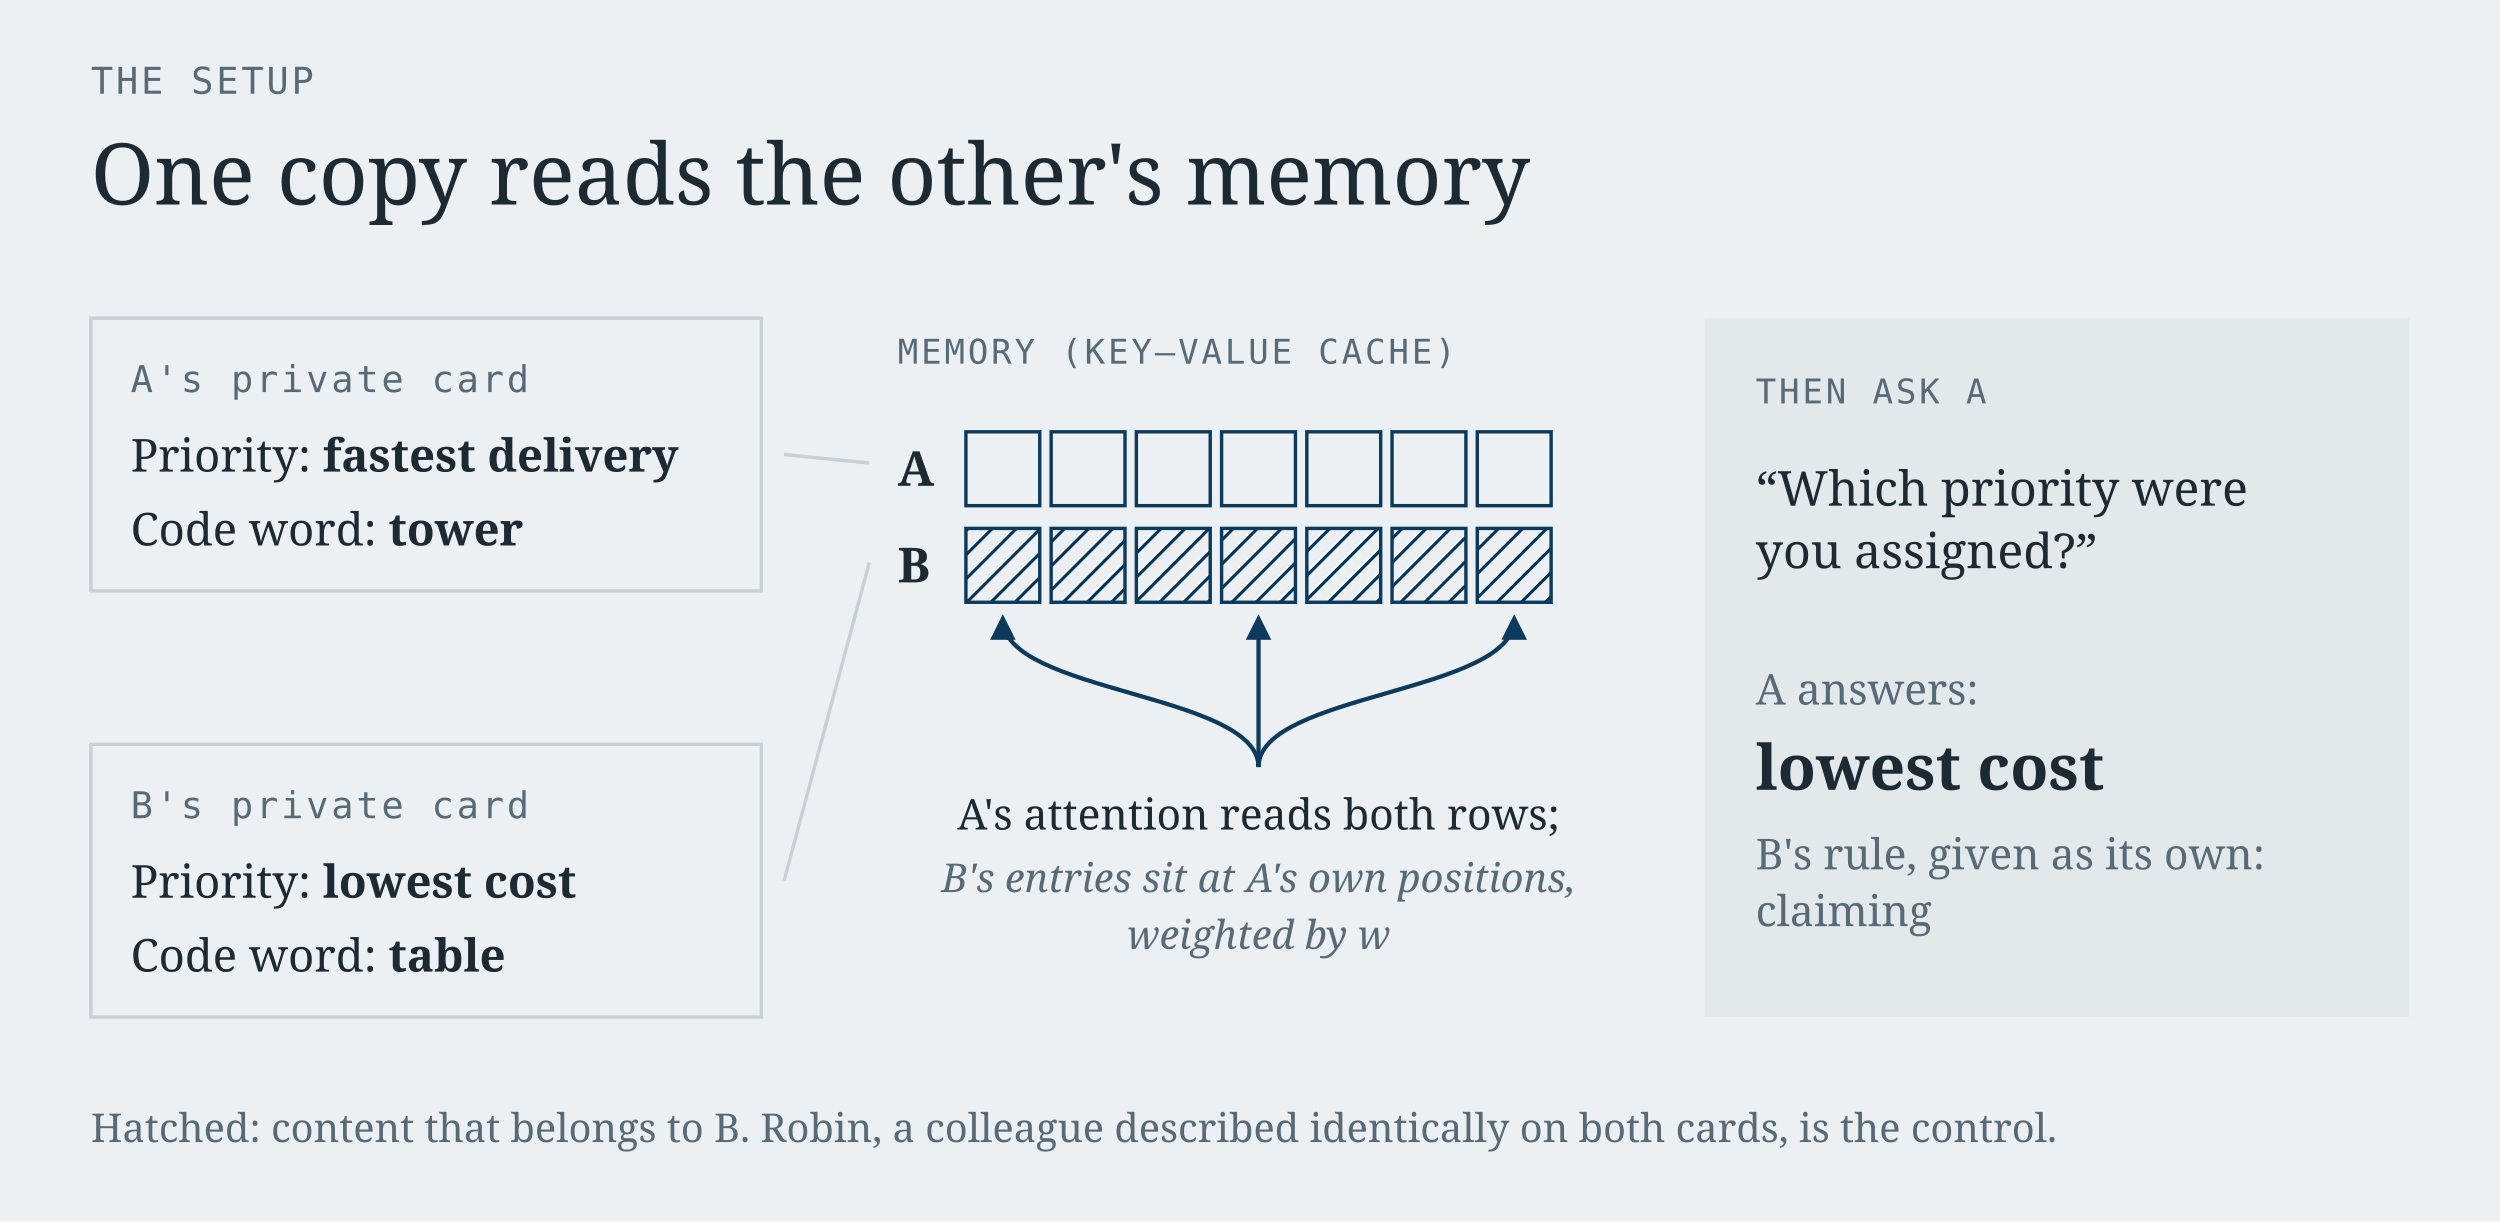
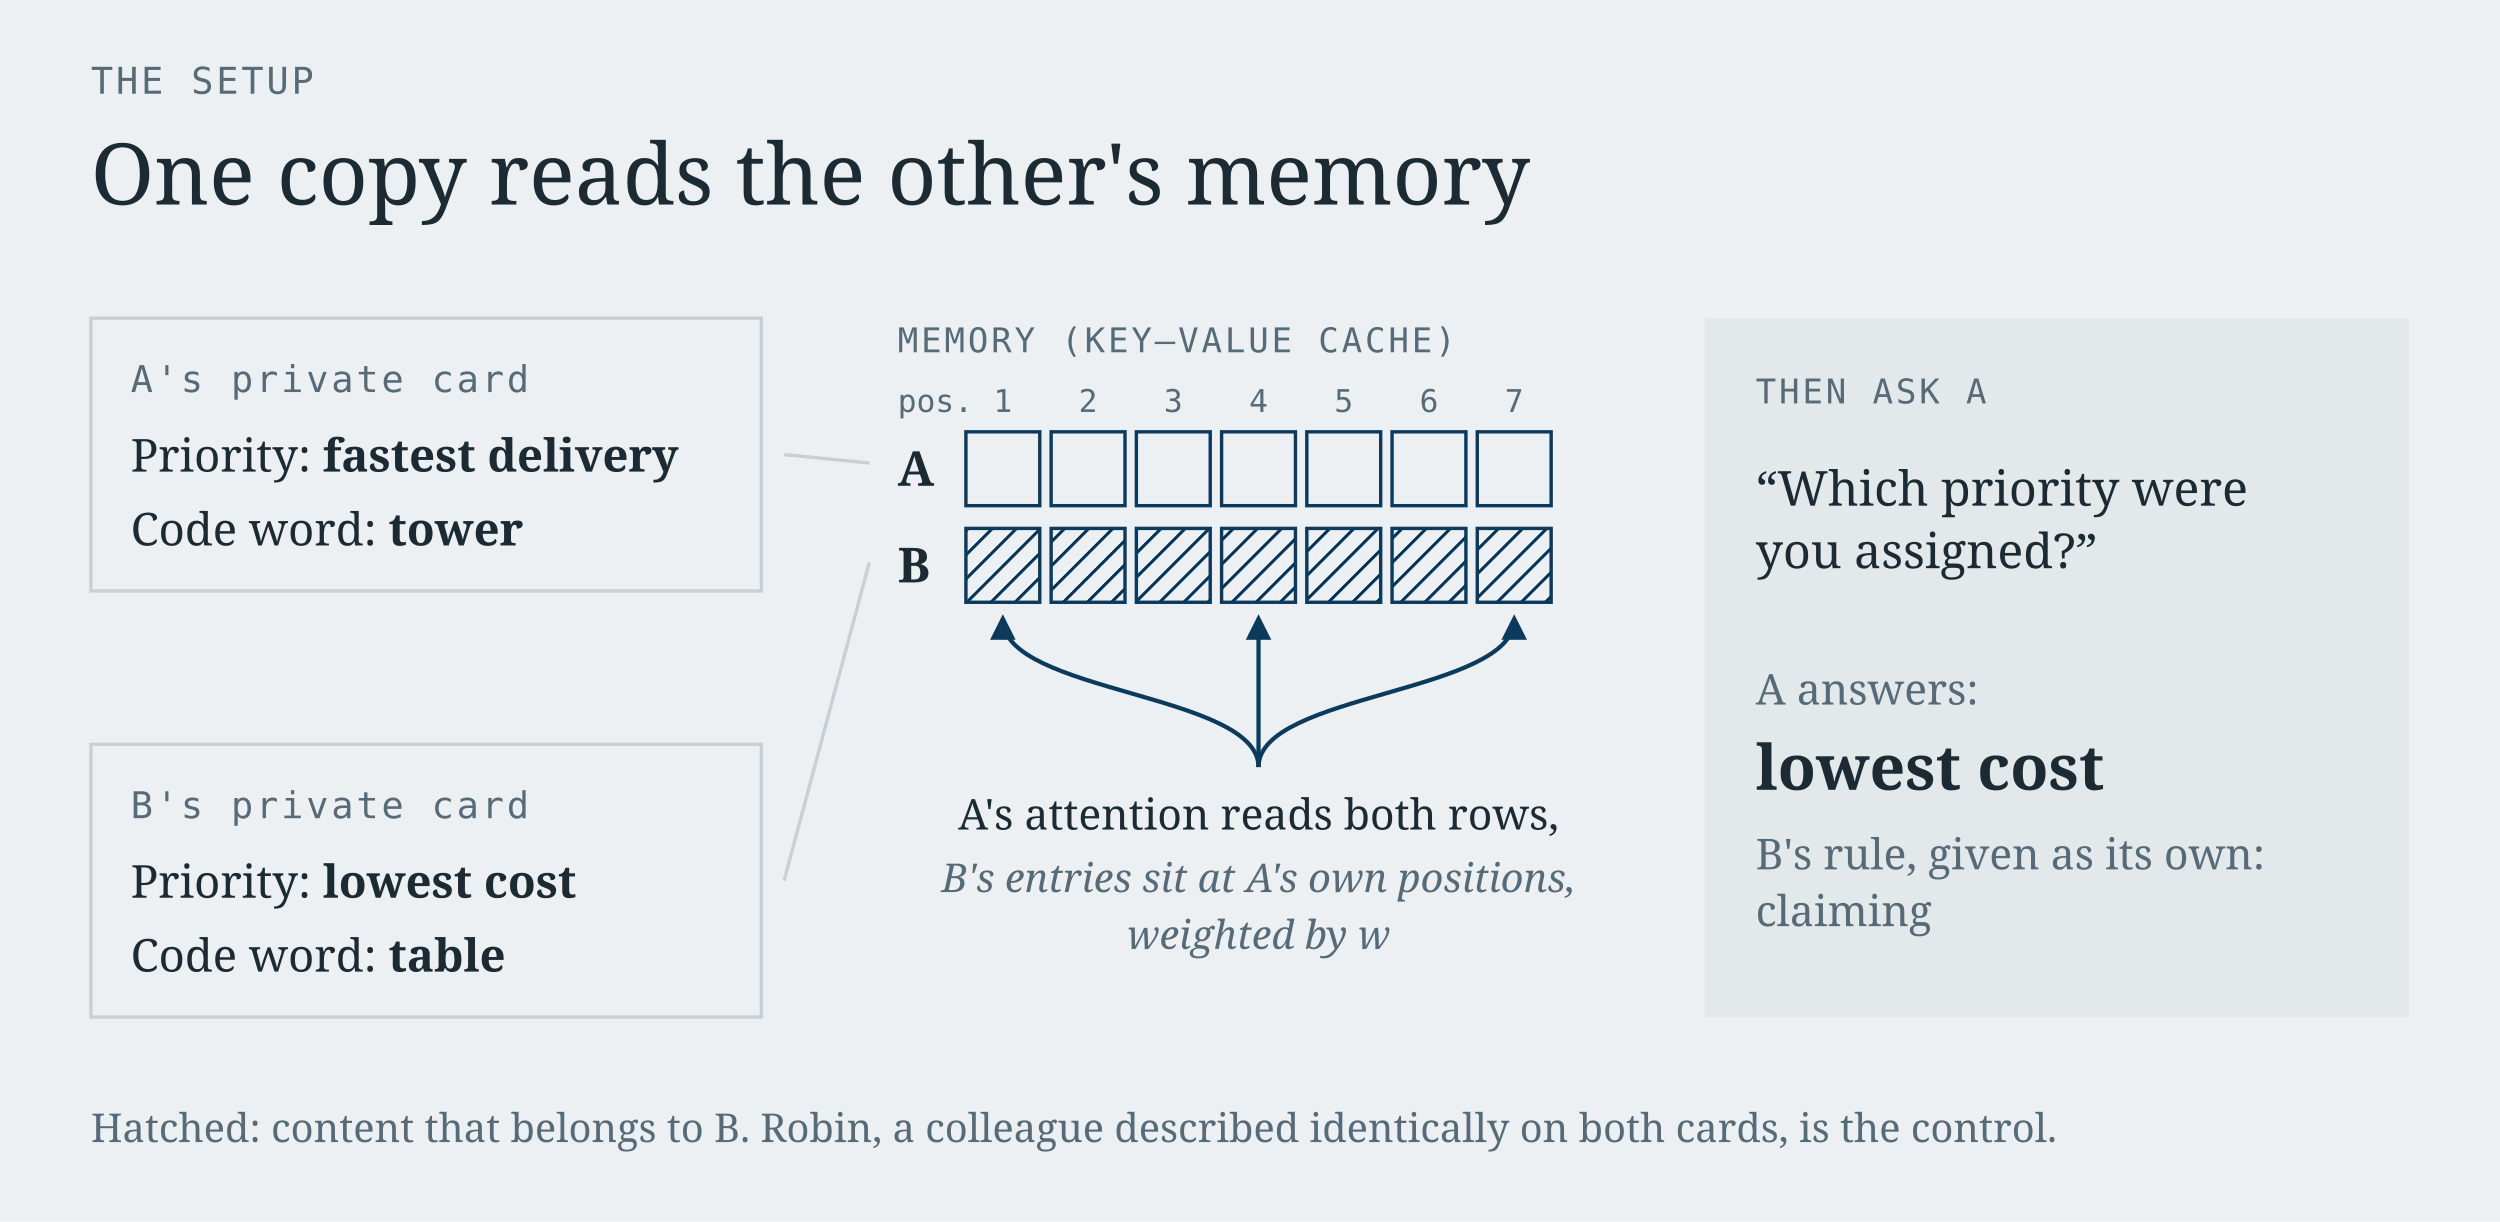
<svg xmlns="http://www.w3.org/2000/svg" width="880" height="430" viewBox="0 0 880 430" role="img" aria-labelledby="title desc">
  <rect width="880" height="430" fill="#EDF0F2" />
  <defs>
    <marker id="arrow" viewBox="0 0 10 10" refX="8" refY="5" markerWidth="6" markerHeight="6" orient="auto-start-reverse">
      <path d="M 0 0 L 10 5 L 0 10 z" fill="#0B3A5D" />
    </marker>
    <pattern id="hatch" width="6" height="6" patternUnits="userSpaceOnUse" patternTransform="rotate(45)">
      <rect width="6" height="6" fill="#EDF0F2" />
      <line x1="0" y1="0" x2="0" y2="6" stroke="#0B3A5D" stroke-width="2.2" />
    </pattern>
  </defs>
  <style>text{font-family:Newsreader,Georgia,serif;fill:#1C2A34}.muted{fill:#566A78}.eyebrow{font-family:"IBM Plex Mono",Menlo,monospace;letter-spacing:1px}.mono{font-family:"IBM Plex Mono",Menlo,monospace}.italic{font-style:italic}.strong{font-weight:600}.onink{fill:#EDF0F2}</style>
  <text x="32.0" y="33.0" font-size="13" class="eyebrow muted" text-anchor="start">THE SETUP</text>
  <text x="32.0" y="72.0" font-size="30" text-anchor="start">One copy reads the other's memory</text>
  <rect x="32.0" y="112.0" width="236.0" height="96.0" fill="#EDF0F2" stroke="#C7D0D6" stroke-width="1.2" />
  <text x="46.0" y="138.0" font-size="13" class="eyebrow muted" text-anchor="start">A's private card</text>
  <text x="46.0" y="166.0" font-size="16" text-anchor="start">Priority: <tspan class="strong">fastest delivery</tspan>
  </text>
  <text x="46.0" y="192.0" font-size="16" text-anchor="start">Code word: <tspan class="strong">tower</tspan>
  </text>
  <rect x="32.0" y="262.0" width="236.0" height="96.0" fill="#EDF0F2" stroke="#C7D0D6" stroke-width="1.2" />
  <text x="46.0" y="288.0" font-size="13" class="eyebrow muted" text-anchor="start">B's private card</text>
  <text x="46.0" y="316.0" font-size="16" text-anchor="start">Priority: <tspan class="strong">lowest cost</tspan>
  </text>
  <text x="46.0" y="342.0" font-size="16" text-anchor="start">Code word: <tspan class="strong">table</tspan>
  </text>
-   <text x="316.0" y="128.0" font-size="12" class="eyebrow muted" text-anchor="start">MEMORY (KEY–VALUE CACHE)</text>
+   <text x="316.0" y="124.0" font-size="12" class="eyebrow muted" text-anchor="start">MEMORY (KEY–VALUE CACHE)</text>
+   <text x="316.0" y="145.0" font-size="11" class="mono muted" text-anchor="start">pos.</text>
+   <text x="353.0" y="145.0" font-size="11" class="mono muted" text-anchor="middle">1</text>
+   <text x="383.0" y="145.0" font-size="11" class="mono muted" text-anchor="middle">2</text>
+   <text x="413.0" y="145.0" font-size="11" class="mono muted" text-anchor="middle">3</text>
+   <text x="443.0" y="145.0" font-size="11" class="mono muted" text-anchor="middle">4</text>
+   <text x="473.0" y="145.0" font-size="11" class="mono muted" text-anchor="middle">5</text>
+   <text x="503.0" y="145.0" font-size="11" class="mono muted" text-anchor="middle">6</text>
+   <text x="533.0" y="145.0" font-size="11" class="mono muted" text-anchor="middle">7</text>
  <text x="316.0" y="171.0" font-size="17" class="strong" text-anchor="start">A</text>
  <text x="316.0" y="205.0" font-size="17" class="strong" text-anchor="start">B</text>
  <rect x="340.0" y="152.0" width="26.0" height="26.0" fill="#EDF0F2" stroke="#0B3A5D" stroke-width="1.2" />
  <rect x="340.0" y="186.0" width="26.0" height="26.0" fill="url(#hatch)" stroke="#0B3A5D" stroke-width="1.2" />
  <rect x="370.0" y="152.0" width="26.0" height="26.0" fill="#EDF0F2" stroke="#0B3A5D" stroke-width="1.2" />
  <rect x="370.0" y="186.0" width="26.0" height="26.0" fill="url(#hatch)" stroke="#0B3A5D" stroke-width="1.2" />
  <rect x="400.0" y="152.0" width="26.0" height="26.0" fill="#EDF0F2" stroke="#0B3A5D" stroke-width="1.2" />
  <rect x="400.0" y="186.0" width="26.0" height="26.0" fill="url(#hatch)" stroke="#0B3A5D" stroke-width="1.2" />
  <rect x="430.0" y="152.0" width="26.0" height="26.0" fill="#EDF0F2" stroke="#0B3A5D" stroke-width="1.2" />
  <rect x="430.0" y="186.0" width="26.0" height="26.0" fill="url(#hatch)" stroke="#0B3A5D" stroke-width="1.2" />
  <rect x="460.0" y="152.0" width="26.0" height="26.0" fill="#EDF0F2" stroke="#0B3A5D" stroke-width="1.2" />
  <rect x="460.0" y="186.0" width="26.0" height="26.0" fill="url(#hatch)" stroke="#0B3A5D" stroke-width="1.2" />
  <rect x="490.0" y="152.0" width="26.0" height="26.0" fill="#EDF0F2" stroke="#0B3A5D" stroke-width="1.2" />
  <rect x="490.0" y="186.0" width="26.0" height="26.0" fill="url(#hatch)" stroke="#0B3A5D" stroke-width="1.2" />
  <rect x="520.0" y="152.0" width="26.0" height="26.0" fill="#EDF0F2" stroke="#0B3A5D" stroke-width="1.2" />
  <rect x="520.0" y="186.0" width="26.0" height="26.0" fill="url(#hatch)" stroke="#0B3A5D" stroke-width="1.2" />
  <path d="M 443 270 C 443 244, 353 244, 353 218" fill="none" stroke="#0B3A5D" stroke-width="1.5" stroke-linejoin="round" marker-end="url(#arrow)" />
  <path d="M 443 270 V 218" fill="none" stroke="#0B3A5D" stroke-width="1.5" stroke-linejoin="round" marker-end="url(#arrow)" />
  <path d="M 443 270 C 443 244, 533 244, 533 218" fill="none" stroke="#0B3A5D" stroke-width="1.5" stroke-linejoin="round" marker-end="url(#arrow)" />
-   <text x="443.0" y="292.0" font-size="15" text-anchor="middle">A's attention reads both rows;</text>
+   <text x="443.0" y="292.0" font-size="15" text-anchor="middle">A's attention reads both rows,</text>
  <text x="443.0" y="314.0" font-size="14" class="muted italic" text-anchor="middle">B's entries sit at A's own positions,</text>
  <text x="443.0" y="334.0" font-size="14" class="muted italic" text-anchor="middle">weighted by w</text>
  <line x1="276.0" y1="160.0" x2="306.0" y2="163.0" stroke="#C7D0D6" stroke-width="1.2" />
  <line x1="276.0" y1="310.0" x2="306.0" y2="198.0" stroke="#C7D0D6" stroke-width="1.2" />
  <rect x="600.0" y="112.0" width="248.0" height="246.0" fill="#E3E8EB" />
  <text x="618.0" y="142.0" font-size="12" class="eyebrow muted" text-anchor="start">THEN ASK A</text>
  <text x="618.0" y="178.0" font-size="17" text-anchor="start">“Which priority were</text>
  <text x="618.0" y="200.0" font-size="17" text-anchor="start">you assigned?”</text>
  <text x="618.0" y="248.0" font-size="15" class="muted" text-anchor="start">A answers:</text>
  <text x="618.0" y="278.0" font-size="22" class="strong" text-anchor="start">lowest cost</text>
  <text x="618.0" y="306.0" font-size="15" class="muted" text-anchor="start">B's rule, given as its own:</text>
  <text x="618.0" y="326.0" font-size="15" class="muted" text-anchor="start">claiming</text>
  <text x="32.0" y="402.0" font-size="14" class="muted" text-anchor="start">Hatched: content that belongs to B. Robin, a colleague described identically on both cards, is the control.</text>
</svg>
